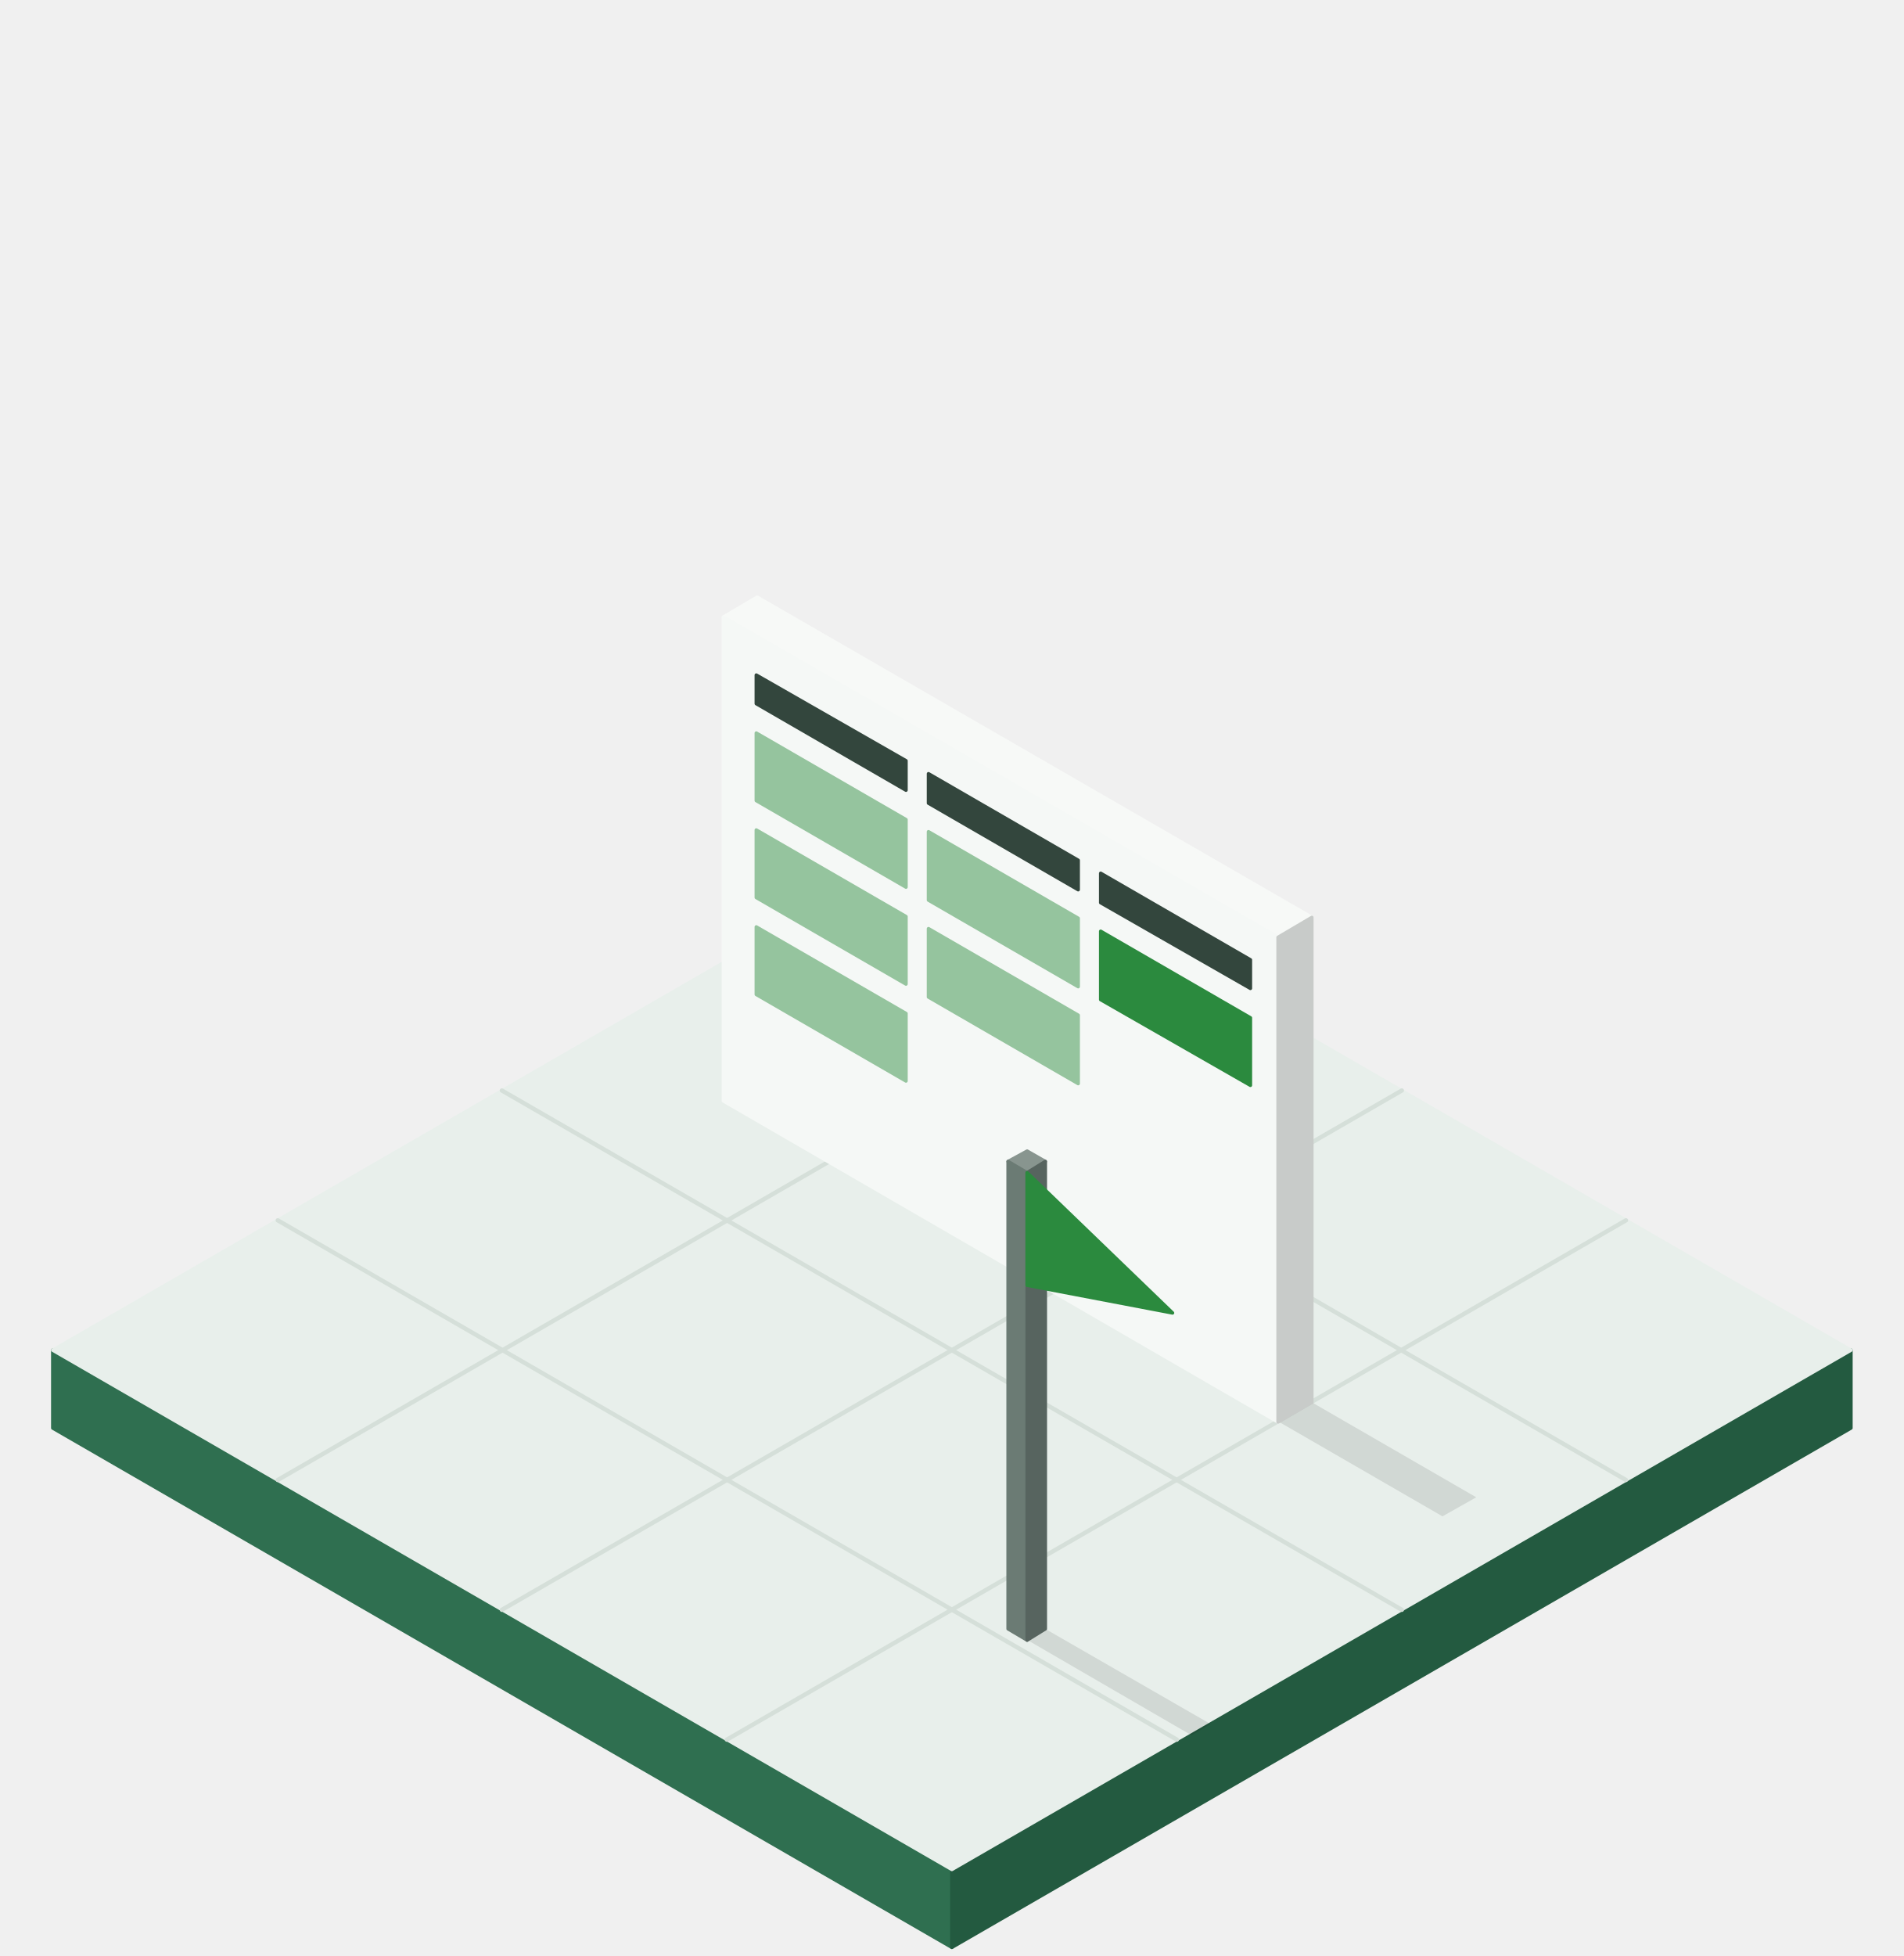
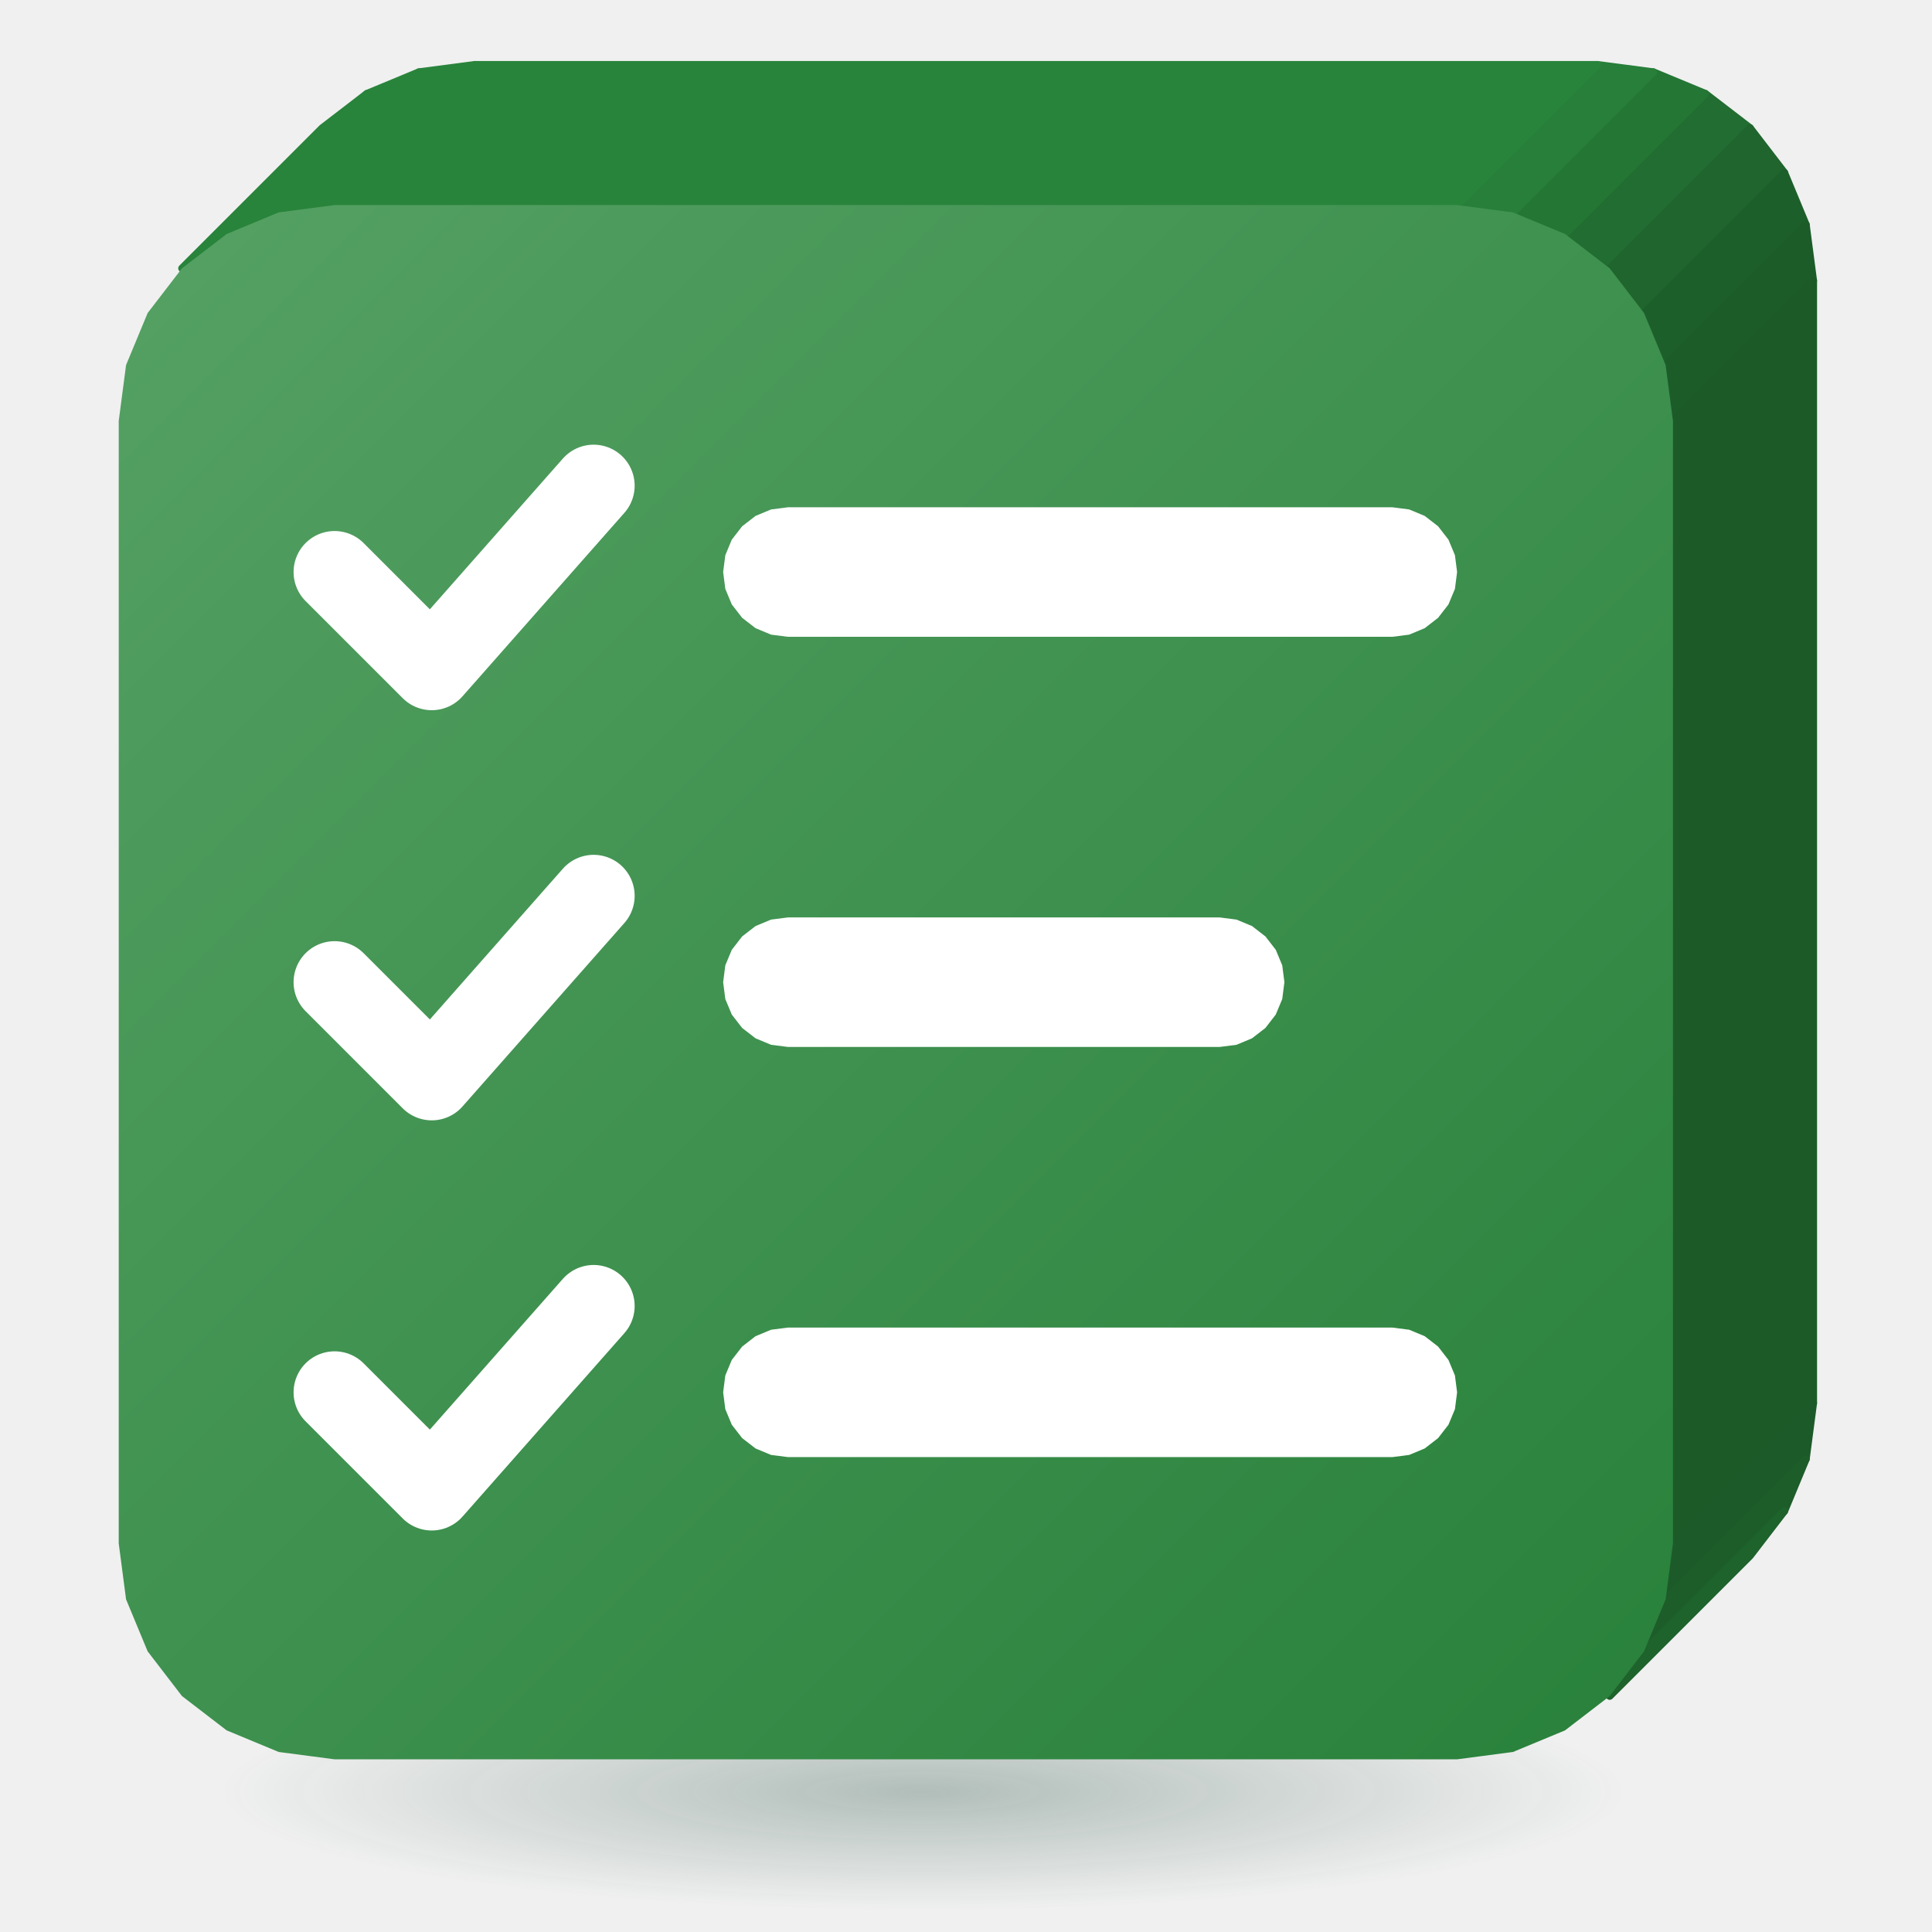
- <svg xmlns="http://www.w3.org/2000/svg" viewBox="-11.0 -9.6 22.0 22.6" role="img" aria-label="Proyectos">
-   <polygon points="-10.39,6.90 0.00,12.90 0.00,12.00 -10.39,6.00" fill="#2f6f50" stroke="#2f6f50" stroke-width=".04" stroke-linejoin="round" />
-   <polygon points="10.39,6.90 0.00,12.90 0.00,12.00 10.39,6.00" fill="#235a40" stroke="#235a40" stroke-width=".04" stroke-linejoin="round" />
-   <polygon points="0.00,0.00 10.39,6.00 0.00,12.00 -10.39,6.00" fill="#e8efeb" stroke="#e8efeb" stroke-width=".04" stroke-linejoin="round" />
-   <polyline points="2.60,1.50 -7.79,7.50" fill="none" stroke="#d5dfd9" stroke-width="0.05" stroke-linecap="round" stroke-linejoin="round" />
-   <polyline points="-2.60,1.50 7.79,7.50" fill="none" stroke="#d5dfd9" stroke-width="0.05" stroke-linecap="round" stroke-linejoin="round" />
-   <polyline points="5.20,3.00 -5.20,9.00" fill="none" stroke="#d5dfd9" stroke-width="0.05" stroke-linecap="round" stroke-linejoin="round" />
-   <polyline points="-5.20,3.00 5.20,9.00" fill="none" stroke="#d5dfd9" stroke-width="0.05" stroke-linecap="round" stroke-linejoin="round" />
-   <polyline points="7.79,4.50 -2.60,10.50" fill="none" stroke="#d5dfd9" stroke-width="0.05" stroke-linecap="round" stroke-linejoin="round" />
-   <polyline points="-7.79,4.50 2.60,10.50" fill="none" stroke="#d5dfd9" stroke-width="0.05" stroke-linecap="round" stroke-linejoin="round" />
-   <polygon points="-2.25,2.90 6.06,7.70 5.67,7.92 -2.64,3.12" fill="#000" stroke="#000" stroke-width=".04" stroke-linejoin="round" fill-opacity=".10" stroke-opacity="0" />
-   <polygon points="-2.25,-2.70 4.16,1.00 3.77,1.23 -2.64,-2.47" fill="#f7f9f7" stroke="#f7f9f7" stroke-width=".04" stroke-linejoin="round" />
-   <polygon points="-2.64,3.12 3.77,6.83 3.77,1.23 -2.64,-2.47" fill="#f5f8f6" stroke="#f5f8f6" stroke-width=".04" stroke-linejoin="round" />
-   <polygon points="4.16,6.60 3.77,6.83 3.77,1.23 4.16,1.00" fill="#c8cbc9" stroke="#c8cbc9" stroke-width=".04" stroke-linejoin="round" />
-   <polygon points="-2.26,-1.47 -0.53,-0.47 -0.53,-0.81 -2.26,-1.80" fill="#33463d" stroke="#33463d" stroke-width=".04" stroke-linejoin="round" />
-   <polygon points="-2.26,-0.35 -0.53,0.65 -0.53,-0.13 -2.26,-1.13" fill="#95c49e" stroke="#95c49e" stroke-width=".04" stroke-linejoin="round" />
-   <polygon points="-2.26,0.77 -0.53,1.77 -0.53,0.99 -2.26,-0.01" fill="#95c49e" stroke="#95c49e" stroke-width=".04" stroke-linejoin="round" />
-   <polygon points="-2.26,1.89 -0.53,2.89 -0.53,2.11 -2.26,1.11" fill="#95c49e" stroke="#95c49e" stroke-width=".04" stroke-linejoin="round" />
-   <polygon points="-0.27,-0.32 1.46,0.68 1.46,0.34 -0.27,-0.66" fill="#33463d" stroke="#33463d" stroke-width=".04" stroke-linejoin="round" />
-   <polygon points="-0.27,0.80 1.46,1.80 1.46,1.01 -0.27,0.01" fill="#95c49e" stroke="#95c49e" stroke-width=".04" stroke-linejoin="round" />
-   <polygon points="-0.27,1.92 1.46,2.92 1.46,2.13 -0.27,1.13" fill="#95c49e" stroke="#95c49e" stroke-width=".04" stroke-linejoin="round" />
-   <polygon points="1.72,0.83 3.45,1.82 3.45,1.49 1.72,0.49" fill="#33463d" stroke="#33463d" stroke-width=".04" stroke-linejoin="round" />
-   <polygon points="1.72,1.95 3.45,2.94 3.45,2.16 1.72,1.16" fill="#2b8a3e" stroke="#2b8a3e" stroke-width=".04" stroke-linejoin="round" />
-   <polygon points="0.87,9.10 2.99,10.32 2.77,10.45 0.65,9.22" fill="#000" stroke="#000" stroke-width=".04" stroke-linejoin="round" fill-opacity=".10" stroke-opacity="0" />
-   <polygon points="0.87,3.70 1.08,3.82 0.87,3.95 0.65,3.82" fill="#88958f" stroke="#88958f" stroke-width=".04" stroke-linejoin="round" />
-   <polygon points="0.65,9.22 0.87,9.35 0.87,3.95 0.65,3.82" fill="#6b7b74" stroke="#6b7b74" stroke-width=".04" stroke-linejoin="round" />
-   <polygon points="1.08,9.22 0.87,9.35 0.87,3.95 1.08,3.82" fill="#57645f" stroke="#57645f" stroke-width=".04" stroke-linejoin="round" />
-   <polygon points="0.87,3.95 2.55,5.57 0.87,5.25" fill="#2b8a3e" stroke="#2b8a3e" stroke-width=".04" stroke-linejoin="round" />
+ <svg xmlns="http://www.w3.org/2000/svg" viewBox="8.5 4.5 89.5 89.5" role="img" aria-label="Proyectos">
+   <defs>
+     <radialGradient id="sombra">
+       <stop offset="0" stop-color="#0f3d2e" stop-opacity=".28" />
+       <stop offset="1" stop-color="#0f3d2e" stop-opacity="0" />
+     </radialGradient>
+     <linearGradient id="g1" x1="0" y1="0" x2="1" y2="1">
+       <stop offset="0" stop-color="#55a164" />
+       <stop offset="1" stop-color="#28813a" />
+     </linearGradient>
+   </defs>
+   <ellipse cx="51.25" cy="87.50" rx="32.97" ry="5.50" fill="url(#sombra)" />
+   <polygon points="81.00,15.34 83.07,16.93 89.57,10.43 87.50,8.84" fill="#226d31" stroke="#226d31" stroke-width=".35" stroke-linejoin="round" />
+   <polygon points="83.07,16.93 84.66,19.00 91.16,12.50 89.57,10.43" fill="#1f652d" stroke="#1f652d" stroke-width=".35" stroke-linejoin="round" />
+   <polygon points="78.59,14.34 81.00,15.34 87.50,8.84 85.09,7.84" fill="#247635" stroke="#247635" stroke-width=".35" stroke-linejoin="round" />
+   <polygon points="84.66,19.00 85.66,21.41 92.16,14.91 91.16,12.50" fill="#1d5f2b" stroke="#1d5f2b" stroke-width=".35" stroke-linejoin="round" />
+   <polygon points="76.00,14.00 78.59,14.34 85.09,7.84 82.50,7.50" fill="#277f39" stroke="#277f39" stroke-width=".35" stroke-linejoin="round" />
+   <polygon points="85.66,21.41 86.00,24.00 92.50,17.50 92.16,14.91" fill="#1c5c29" stroke="#1c5c29" stroke-width=".35" stroke-linejoin="round" />
+   <polygon points="86.00,24.00 86.00,76.00 92.50,69.50 92.50,17.50" fill="#1c5b28" stroke="#1c5b28" stroke-width=".35" stroke-linejoin="round" />
+   <polygon points="24.00,14.00 76.00,14.00 82.50,7.50 30.50,7.50" fill="#29843b" stroke="#29843b" stroke-width=".35" stroke-linejoin="round" />
+   <polygon points="86.00,76.00 85.66,78.59 92.16,72.09 92.50,69.50" fill="#1c5b29" stroke="#1c5b29" stroke-width=".35" stroke-linejoin="round" />
+   <polygon points="21.41,14.34 24.00,14.00 30.50,7.50 27.91,7.84" fill="#29843b" stroke="#29843b" stroke-width=".35" stroke-linejoin="round" />
+   <polygon points="85.66,78.59 84.66,81.00 91.16,74.50 92.16,72.09" fill="#1d5d2a" stroke="#1d5d2a" stroke-width=".35" stroke-linejoin="round" />
+   <polygon points="19.00,15.34 21.41,14.34 27.91,7.84 25.50,8.84" fill="#29843b" stroke="#29843b" stroke-width=".35" stroke-linejoin="round" />
+   <polygon points="16.93,16.93 19.00,15.34 25.50,8.84 23.43,10.43" fill="#28833b" stroke="#28833b" stroke-width=".35" stroke-linejoin="round" />
+   <polygon points="84.66,81.00 83.07,83.07 89.57,76.57 91.16,74.50" fill="#1e622c" stroke="#1e622c" stroke-width=".35" stroke-linejoin="round" />
+   <path d="M76.00,14.00 L78.59,14.34 L81.00,15.34 L83.07,16.93 L84.66,19.00 L85.66,21.41 L86.00,24.00 L86.00,76.00 L85.66,78.59 L84.66,81.00 L83.07,83.07 L81.00,84.66 L78.59,85.66 L76.00,86.00 L24.00,86.00 L21.41,85.66 L19.00,84.66 L16.93,83.07 L15.34,81.00 L14.34,78.59 L14.00,76.00 L14.00,24.00 L14.34,21.41 L15.34,19.00 L16.93,16.93 L19.00,15.34 L21.41,14.34 L24.00,14.00 Z" fill="url(#g1)" fill-rule="evenodd" />
+   <polyline points="24.00,31.00 28.50,35.50 36.00,27.00" fill="none" stroke="#ffffff" stroke-width="3.8" stroke-linecap="round" stroke-linejoin="round" />
+   <polygon points="73.00,28.00 73.78,28.10 74.50,28.40 75.12,28.88 75.60,29.50 75.90,30.22 76.00,31.00 76.00,31.00 75.90,31.78 75.60,32.50 75.12,33.12 74.50,33.60 73.78,33.90 73.00,34.00 45.00,34.00 44.22,33.90 43.50,33.60 42.88,33.12 42.40,32.50 42.10,31.78 42.00,31.00 42.00,31.00 42.10,30.22 42.40,29.50 42.88,28.88 43.50,28.40 44.22,28.10 45.00,28.00" fill="#ffffff" />
+   <polyline points="24.00,50.00 28.50,54.50 36.00,46.00" fill="none" stroke="#ffffff" stroke-width="3.8" stroke-linecap="round" stroke-linejoin="round" />
+   <polygon points="65.00,47.00 65.78,47.10 66.50,47.40 67.12,47.88 67.60,48.50 67.90,49.22 68.00,50.00 68.00,50.00 67.90,50.78 67.60,51.50 67.12,52.12 66.50,52.60 65.78,52.90 65.00,53.00 45.00,53.00 44.22,52.90 43.50,52.60 42.88,52.12 42.40,51.50 42.10,50.78 42.00,50.00 42.00,50.00 42.10,49.22 42.40,48.50 42.88,47.88 43.50,47.40 44.22,47.10 45.00,47.00" fill="#ffffff" />
+   <polyline points="24.00,69.00 28.50,73.50 36.00,65.00" fill="none" stroke="#ffffff" stroke-width="3.8" stroke-linecap="round" stroke-linejoin="round" />
+   <polygon points="73.00,66.00 73.78,66.10 74.50,66.40 75.12,66.88 75.60,67.50 75.90,68.22 76.00,69.00 76.00,69.00 75.90,69.78 75.60,70.50 75.12,71.12 74.50,71.60 73.78,71.90 73.00,72.00 45.00,72.00 44.22,71.90 43.50,71.60 42.88,71.12 42.40,70.50 42.10,69.78 42.00,69.00 42.00,69.00 42.10,68.22 42.40,67.50 42.88,66.88 43.50,66.40 44.22,66.10 45.00,66.00" fill="#ffffff" />
</svg>
